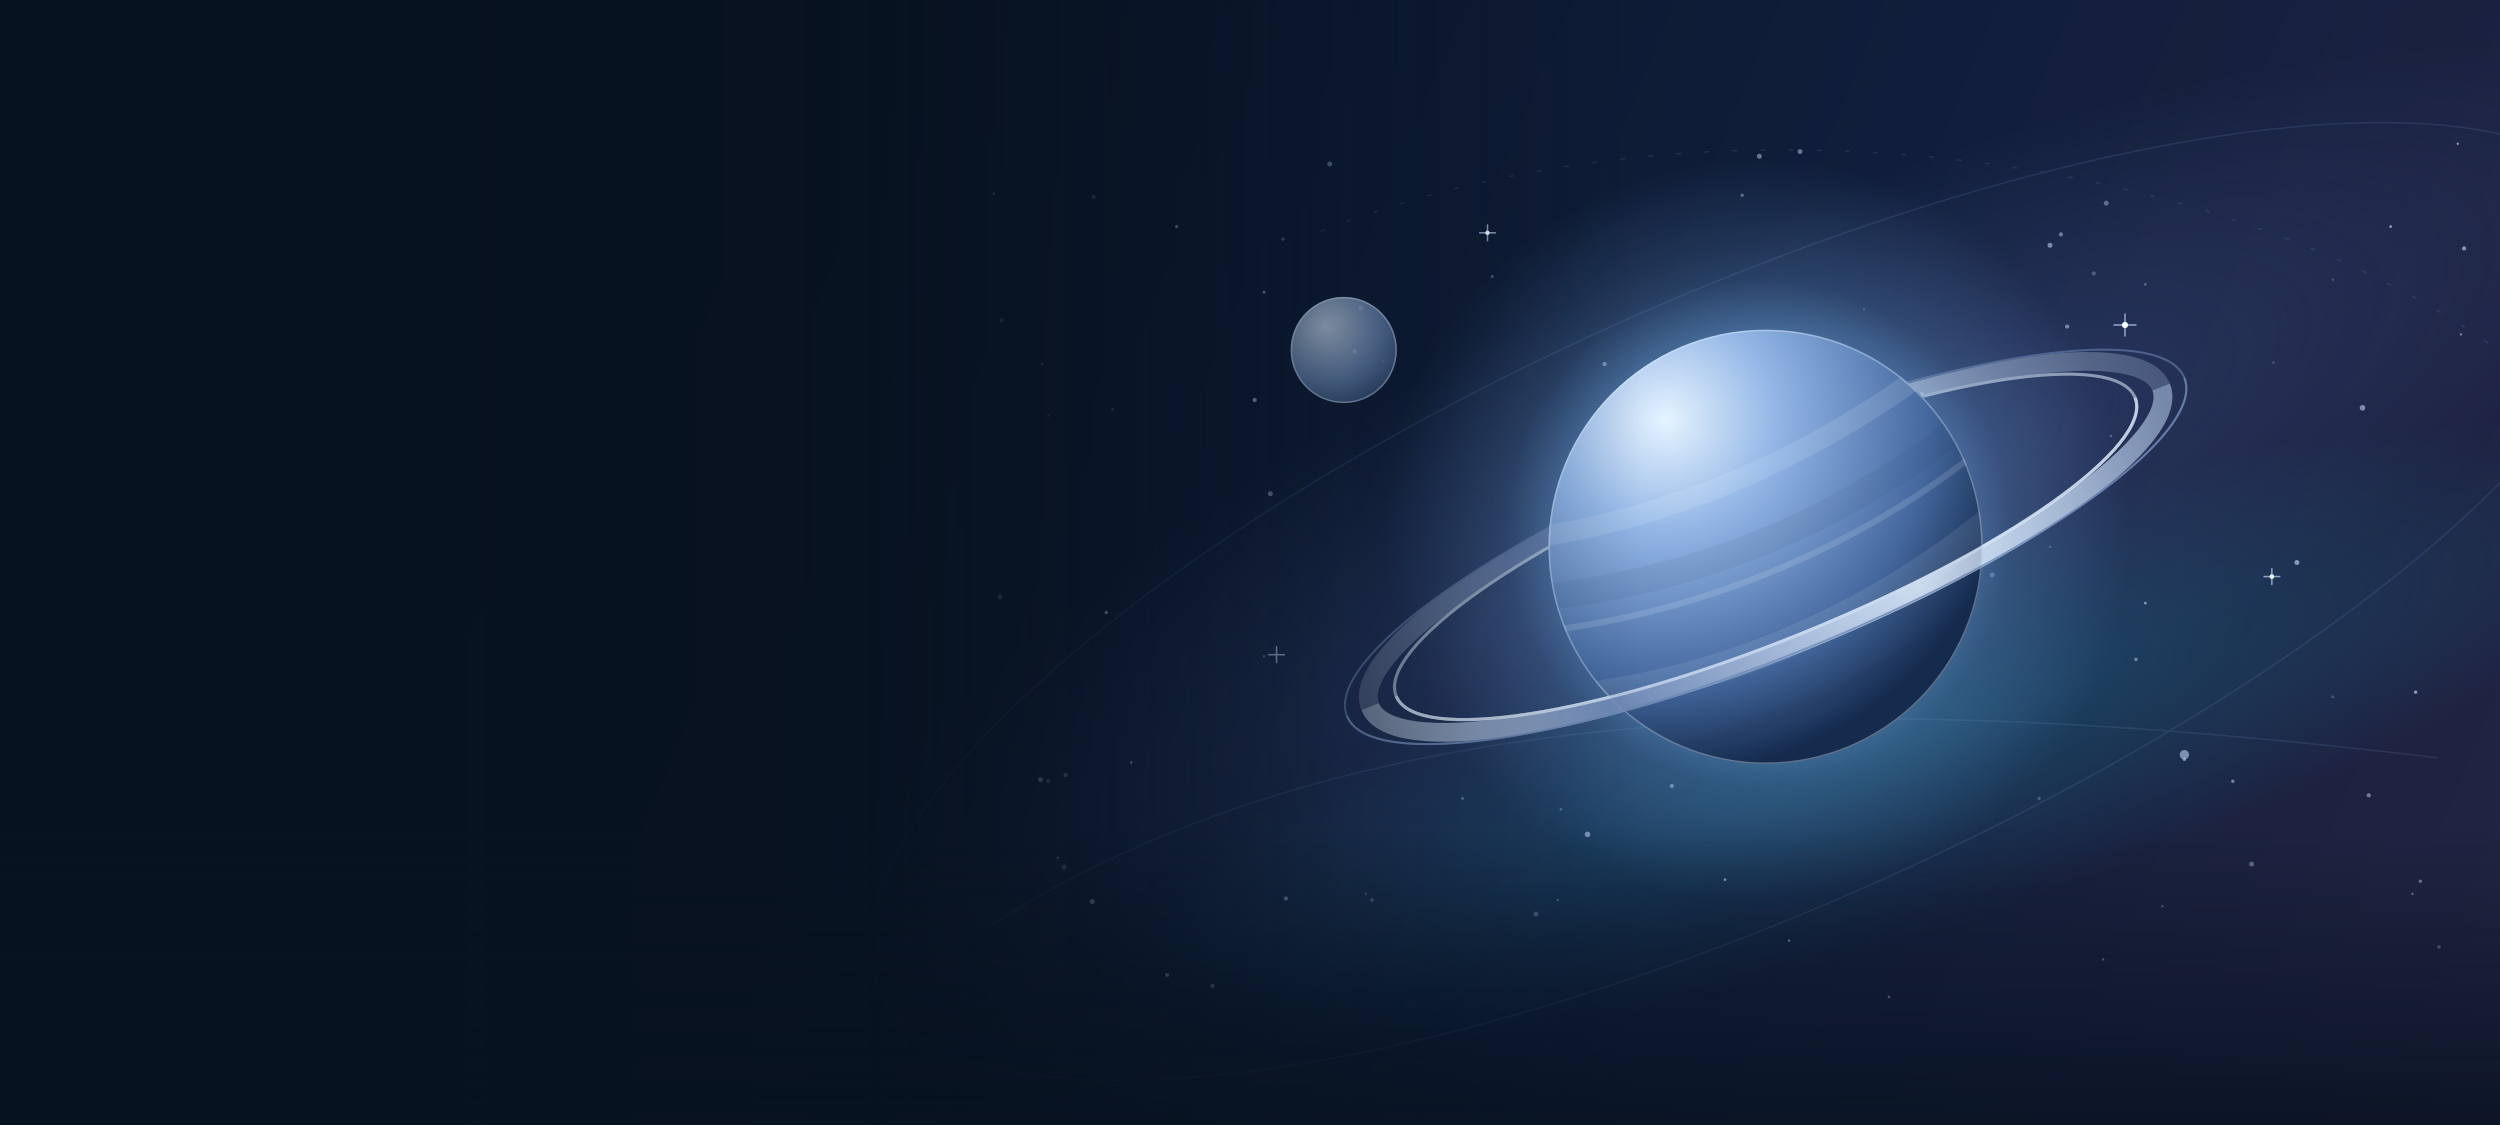
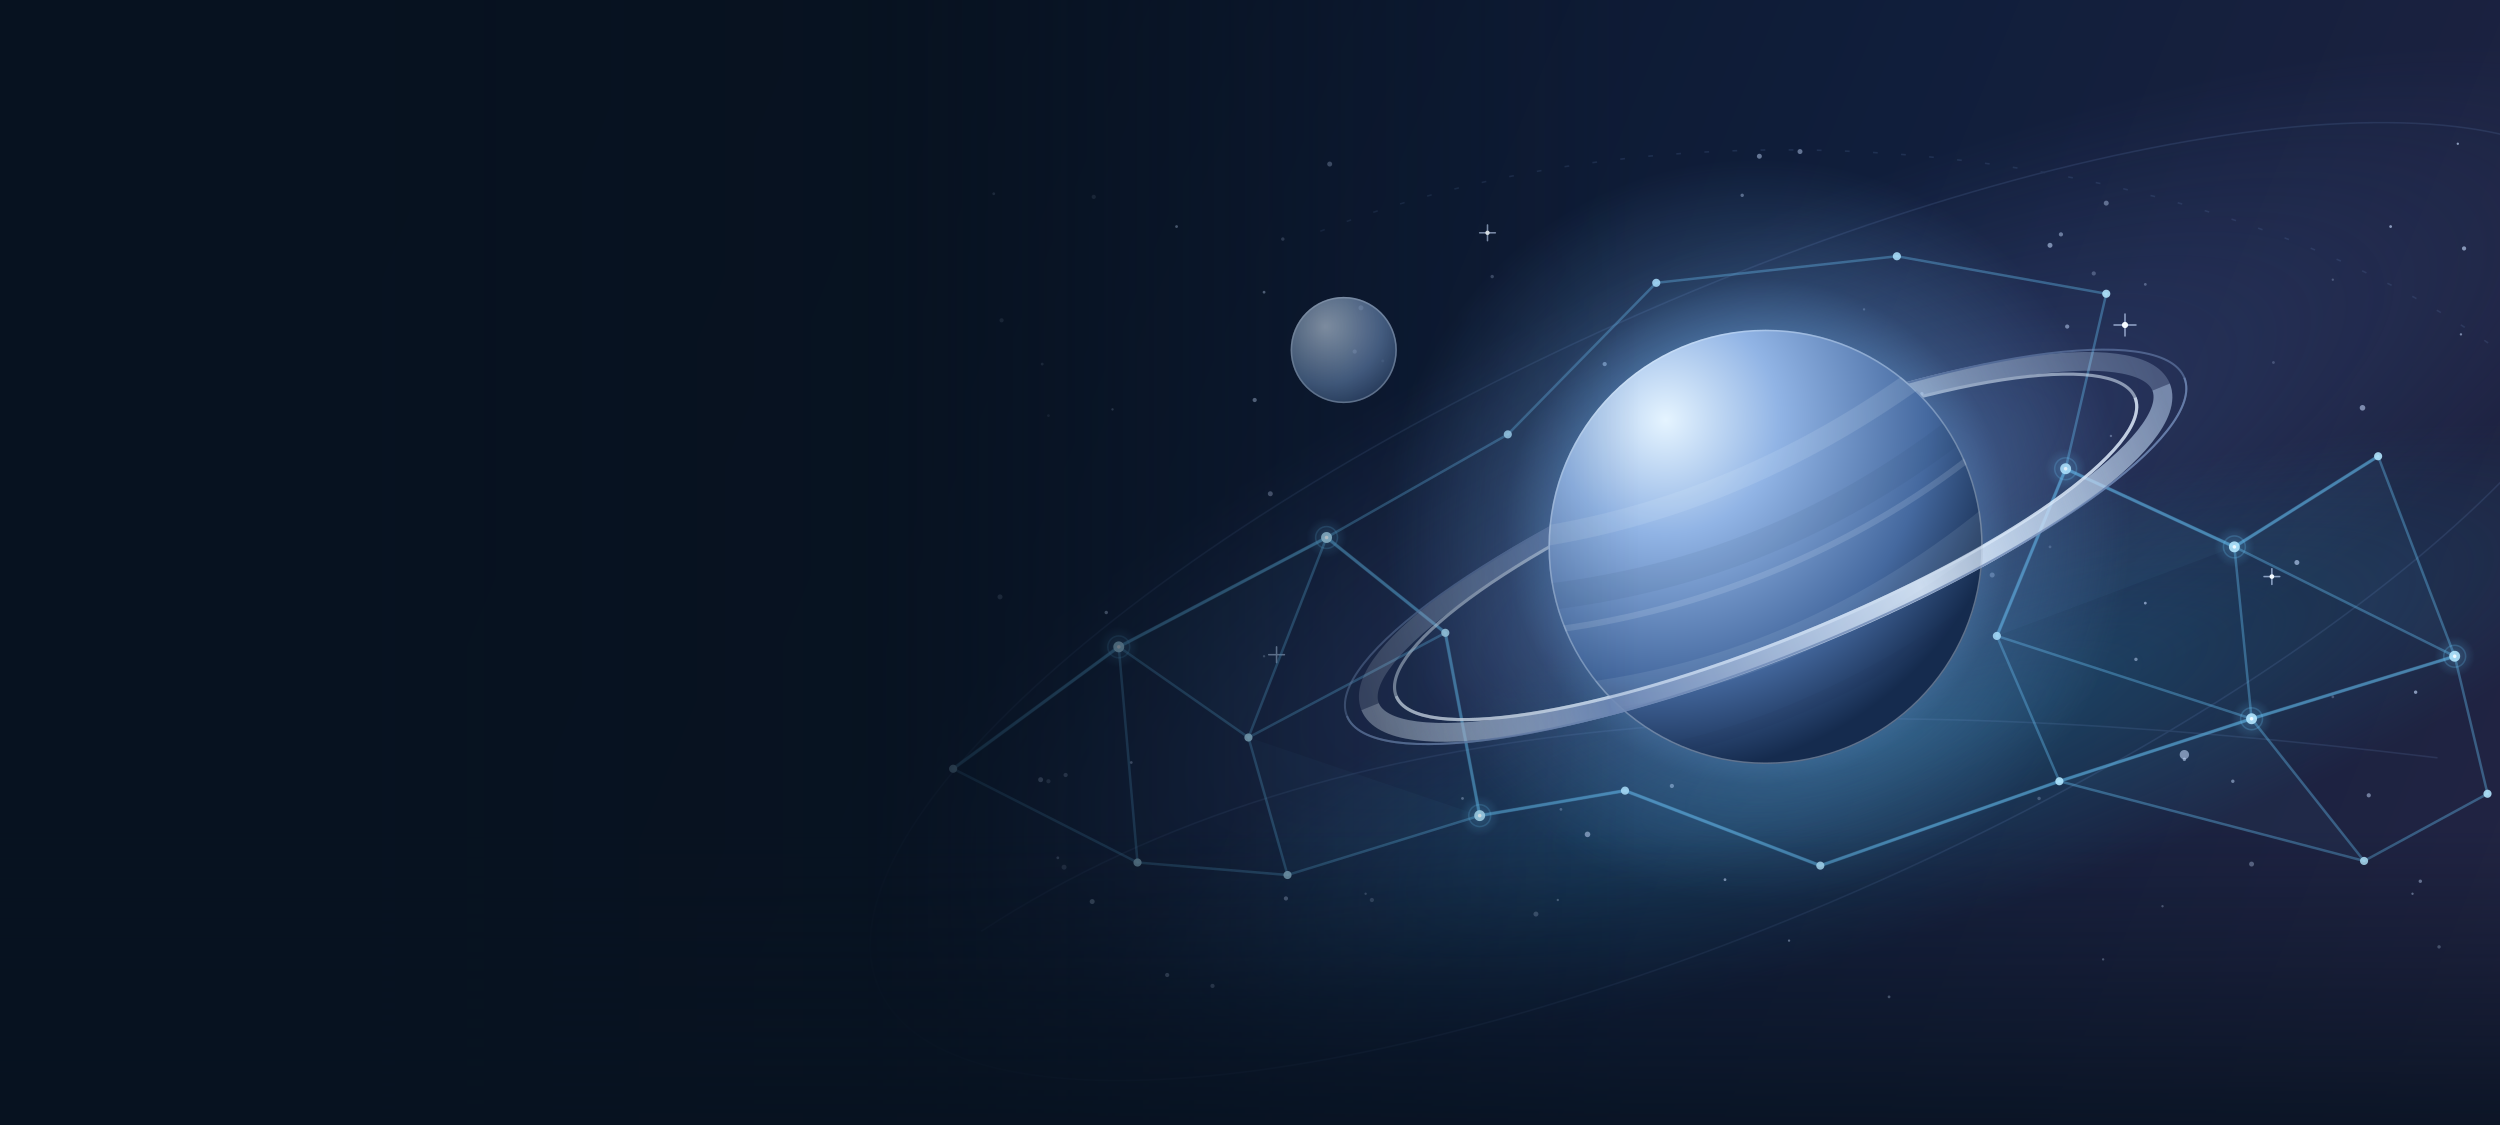
<svg xmlns="http://www.w3.org/2000/svg" width="1600" height="720" viewBox="0 0 1600 720" fill="none">
  <defs>
    <linearGradient id="space" x1="260" y1="100" x2="1600" y2="650" gradientUnits="userSpaceOnUse">
      <stop stop-color="#06101F" />
      <stop offset=".6" stop-color="#101E3B" />
      <stop offset="1" stop-color="#222443" />
    </linearGradient>
    <radialGradient id="nebula" cx="0" cy="0" r="1" gradientTransform="translate(1130 345) rotate(-24) scale(650 190)" gradientUnits="userSpaceOnUse">
      <stop stop-color="#5266A8" stop-opacity=".48" />
      <stop offset=".45" stop-color="#5266A8" stop-opacity=".22" />
      <stop offset="1" stop-color="#5266A8" stop-opacity="0" />
    </radialGradient>
    <radialGradient id="nebulaBlue" cx="0" cy="0" r="1" gradientTransform="translate(1210 475) rotate(-18) scale(530 125)" gradientUnits="userSpaceOnUse">
      <stop stop-color="#236F93" stop-opacity=".48" />
      <stop offset="1" stop-color="#236F93" stop-opacity="0" />
    </radialGradient>
    <radialGradient id="halo" cx="0" cy="0" r="1" gradientTransform="translate(1125 340) scale(238)" gradientUnits="userSpaceOnUse">
      <stop offset=".46" stop-color="#6AA0D8" stop-opacity=".7" />
      <stop offset=".68" stop-color="#6AA0D8" stop-opacity=".24" />
      <stop offset="1" stop-color="#6AA0D8" stop-opacity="0" />
    </radialGradient>
    <radialGradient id="planet" cx="0" cy="0" r="1" gradientTransform="translate(1066 269) rotate(48) scale(226 228)" gradientUnits="userSpaceOnUse">
      <stop stop-color="#E5F4FF" />
      <stop offset=".32" stop-color="#91B4E5" />
      <stop offset=".74" stop-color="#45699F" />
      <stop offset="1" stop-color="#152B4E" />
    </radialGradient>
    <linearGradient id="ring" x1="857" y1="350" x2="1403" y2="350" gradientUnits="userSpaceOnUse">
      <stop stop-color="#E2F0FF" stop-opacity=".35" />
      <stop offset=".26" stop-color="#718BB8" />
      <stop offset=".65" stop-color="#E2F0FF" />
      <stop offset="1" stop-color="#B3CBEA" stop-opacity=".48" />
    </linearGradient>
    <radialGradient id="moon" cx="0" cy="0" r="1" gradientTransform="translate(848 209) rotate(45) scale(61)" gradientUnits="userSpaceOnUse">
      <stop stop-color="#D8EAFF" />
      <stop offset=".6" stop-color="#698AB8" />
      <stop offset="1" stop-color="#253E64" />
    </radialGradient>
    <linearGradient id="leftFade" x1="180" y1="360" x2="1050" y2="360" gradientUnits="userSpaceOnUse">
      <stop stop-color="#071220" />
      <stop offset=".43" stop-color="#071220" stop-opacity=".92" />
      <stop offset=".78" stop-color="#071220" stop-opacity=".26" />
      <stop offset="1" stop-color="#071220" stop-opacity="0" />
    </linearGradient>
    <linearGradient id="haze" x1="800" y1="530" x2="800" y2="720" gradientUnits="userSpaceOnUse">
      <stop stop-color="#071220" stop-opacity="0" />
      <stop offset="1" stop-color="#071220" stop-opacity=".82" />
    </linearGradient>
    <clipPath id="planetClip">
      <circle cx="1130" cy="350" r="139" />
    </clipPath>
+     <radialGradient id="networkNodeGlow">
+       <stop stop-color="#65BFF1" stop-opacity=".3" />
+       <stop offset="1" stop-color="#65BFF1" stop-opacity="0" />
+     </radialGradient>
  </defs>
  <path d="M0 0H1600V720H0Z" fill="url(#space)" />
  <path d="M0 0H1600V720H0Z" fill="url(#nebula)" />
  <path d="M0 0H1600V720H0Z" fill="url(#nebulaBlue)" />
  <g stroke="#6B8CC5" stroke-width="1" opacity=".17">
    <ellipse cx="1120" cy="385" rx="610" ry="197" transform="rotate(-24 1120 385)" />
    <path d="M628 596C855 448 1170 438 1560 485" />
    <path d="M845 148C1090 53 1415 94 1596 222" stroke-dasharray="3 15" />
  </g>
  <g fill="#C8DDFF" opacity=".86">
    <circle cx="1575" cy="214" r="0.75" opacity="0.62" />
    <circle cx="809" cy="187" r="0.9" opacity="0.66" />
    <circle cx="1319" cy="150" r="1.35" opacity="0.53" />
    <circle cx="1193" cy="198" r="0.75" opacity="0.31" />
    <circle cx="1516" cy="509" r="1.35" opacity="0.56" />
    <circle cx="1001" cy="394" r="1.6" opacity="0.46" />
    <circle cx="1145" cy="602" r="0.75" opacity="0.69" />
    <circle cx="1323" cy="209" r="1.35" opacity="0.58" />
    <circle cx="1011" cy="378" r="0.75" opacity="0.71" />
    <circle cx="1530" cy="145" r="0.9" opacity="0.72" />
    <circle cx="1230" cy="252" r="1.1" opacity="0.54" />
    <circle cx="681" cy="555" r="1.6" opacity="0.39" />
    <circle cx="997" cy="576" r="0.75" opacity="0.45" />
    <circle cx="667" cy="233" r="0.9" opacity="0.35" />
    <circle cx="640" cy="382" r="1.6" opacity="0.46" />
    <circle cx="1441" cy="553" r="1.6" opacity="0.44" />
    <circle cx="874" cy="572" r="0.75" opacity="0.38" />
    <circle cx="671" cy="500" r="1.35" opacity="0.38" />
    <circle cx="636" cy="124" r="0.9" opacity="0.51" />
    <circle cx="851" cy="105" r="1.6" opacity="0.41" />
    <circle cx="1470" cy="360" r="1.6" opacity="0.71" />
    <circle cx="1134" cy="298" r="1.35" opacity="0.29" />
    <circle cx="671" cy="266" r="0.9" opacity="0.24" />
    <circle cx="712" cy="262" r="0.75" opacity="0.46" />
    <circle cx="1115" cy="125" r="1.1" opacity="0.46" />
    <circle cx="1577" cy="159" r="1.35" opacity="0.70" />
    <circle cx="867" cy="225" r="1.35" opacity="0.56" />
    <circle cx="677" cy="549" r="0.9" opacity="0.58" />
    <circle cx="1493" cy="446" r="0.9" opacity="0.29" />
    <circle cx="1546" cy="443" r="1.1" opacity="0.72" />
    <circle cx="1573" cy="92" r="0.75" opacity="0.75" />
    <circle cx="1561" cy="606" r="1.1" opacity="0.47" />
    <circle cx="1340" cy="175" r="1.35" opacity="0.32" />
    <circle cx="1104" cy="563" r="0.9" opacity="0.75" />
    <circle cx="747" cy="624" r="1.35" opacity="0.72" />
    <circle cx="724" cy="488" r="0.9" opacity="0.63" />
    <circle cx="1149" cy="368" r="1.1" opacity="0.37" />
    <circle cx="885" cy="231" r="0.9" opacity="0.31" />
    <circle cx="666" cy="499" r="1.6" opacity="0.63" />
    <circle cx="1223" cy="406" r="1.35" opacity="0.50" />
    <circle cx="1373" cy="182" r="0.9" opacity="0.37" />
    <circle cx="1544" cy="572" r="0.75" opacity="0.58" />
    <circle cx="753" cy="145" r="0.9" opacity="0.74" />
    <circle cx="1455" cy="232" r="0.9" opacity="0.26" />
    <circle cx="1011" cy="371" r="1.6" opacity="0.65" />
    <circle cx="936" cy="511" r="0.9" opacity="0.47" />
    <circle cx="1398" cy="486" r="1.1" opacity="0.62" />
    <circle cx="1005" cy="369" r="1.35" opacity="0.38" />
    <circle cx="1351" cy="279" r="0.75" opacity="0.40" />
    <circle cx="1429" cy="500" r="1.1" opacity="0.57" />
    <circle cx="682" cy="496" r="1.35" opacity="0.48" />
    <circle cx="700" cy="126" r="1.35" opacity="0.26" />
    <circle cx="823" cy="575" r="1.35" opacity="0.61" />
    <circle cx="1549" cy="564" r="1.1" opacity="0.58" />
    <circle cx="1275" cy="368" r="1.6" opacity="0.38" />
    <circle cx="955" cy="177" r="1.1" opacity="0.31" />
    <circle cx="1346" cy="614" r="0.75" opacity="0.56" />
    <circle cx="821" cy="153" r="1.1" opacity="0.32" />
    <circle cx="1140" cy="438" r="0.75" opacity="0.49" />
    <circle cx="809" cy="420" r="0.75" opacity="0.41" />
    <circle cx="1070" cy="503" r="1.35" opacity="0.54" />
    <circle cx="1114" cy="330" r="1.1" opacity="0.30" />
    <circle cx="999" cy="518" r="0.9" opacity="0.34" />
    <circle cx="1384" cy="580" r="0.75" opacity="0.43" />
    <circle cx="878" cy="576" r="1.35" opacity="0.32" />
    <circle cx="1367" cy="422" r="1.1" opacity="0.56" />
    <circle cx="1209" cy="438" r="1.1" opacity="0.50" />
    <circle cx="1493" cy="179" r="0.75" opacity="0.30" />
    <circle cx="803" cy="256" r="1.35" opacity="0.69" />
    <circle cx="1209" cy="638" r="0.9" opacity="0.65" />
    <circle cx="1305" cy="511" r="1.1" opacity="0.29" />
    <circle cx="708" cy="392" r="1.1" opacity="0.76" />
    <circle cx="1312" cy="157" r="1.6" opacity="0.63" />
    <circle cx="699" cy="577" r="1.6" opacity="0.73" />
    <circle cx="776" cy="631" r="1.35" opacity="0.58" />
    <circle cx="641" cy="205" r="1.35" opacity="0.39" />
    <circle cx="1152" cy="97" r="1.6" opacity="0.52" />
    <circle cx="1312" cy="350" r="0.9" opacity="0.25" />
    <circle cx="1126" cy="100" r="1.6" opacity="0.54" />
    <circle cx="1080" cy="257" r="1.6" opacity="0.56" />
    <circle cx="871" cy="197" r="1.6" opacity="0.51" />
    <circle cx="983" cy="585" r="1.6" opacity="0.36" />
    <circle cx="1348" cy="130" r="1.6" opacity="0.46" />
    <circle cx="1027" cy="233" r="1.35" opacity="0.63" />
    <circle cx="1373" cy="386" r="0.9" opacity="0.67" />
    <circle cx="813" cy="316" r="1.6" opacity="0.52" />
  </g>
  <g stroke="#C8DDFF" stroke-linecap="round" opacity=".65">
    <path d="M1360 201V215M1353 208H1367" />
    <path d="M1454 364V374M1449 369H1459" />
    <path d="M952 144V154M947 149H957" />
    <path d="M817 414V424M812 419H822" />
  </g>
  <g fill="#F5FBFF">
    <circle cx="1360" cy="208" r="2" />
    <circle cx="1454" cy="369" r="1.5" />
    <circle cx="952" cy="149" r="1.4" />
  </g>
+   <g id="network-mesh">
+     <g fill="#65BFF1" opacity=".045">
+       <polygon points="716,414 799,472 849,344" />
+       <polygon points="799,472 947,522 824,560" />
+       <polygon points="1322,300 1430,350 1278,407" />
+       <polygon points="1430,350 1522,292 1571,420" />
+       <polygon points="1318,500 1441,460 1513,551" />
+     </g>
+     <g stroke="#65BFF1" stroke-width="1.6" stroke-opacity=".38" stroke-linecap="round" stroke-linejoin="round">
+       <path d="M610 492L716 414" />
+       <path d="M610 492L728 552" />
+       <path d="M716 414L799 472" />
+       <path d="M716 414L849 344" />
+       <path d="M799 472L849 344" />
+       <path d="M799 472L925 405" />
+       <path d="M799 472L824 560" />
+       <path d="M849 344L925 405" />
+       <path d="M849 344L965 278" />
+       <path d="M925 405L947 522" />
+       <path d="M947 522L824 560" />
+       <path d="M824 560L728 552" />
+       <path d="M716 414L728 552" />
+       <path d="M947 522L1040 506" />
+       <path d="M1040 506L1165 554" />
+       <path d="M1165 554L1318 500" />
+       <path d="M965 278L1060 181" />
+       <path d="M1060 181L1214 164" />
+       <path d="M1214 164L1348 188" />
+       <path d="M1348 188L1322 300" />
+       <path d="M1322 300L1430 350" />
+       <path d="M1322 300L1278 407" />
+       <path d="M1430 350L1522 292" />
+       <path d="M1522 292L1571 420" />
+       <path d="M1430 350L1571 420" />
+       <path d="M1430 350L1441 460" />
+       <path d="M1278 407L1441 460" />
+       <path d="M1278 407L1318 500" />
+       <path d="M1318 500L1441 460" />
+       <path d="M1441 460L1513 551" />
+       <path d="M1441 460L1571 420" />
+       <path d="M1571 420L1592 508" />
+       <path d="M1513 551L1592 508" />
+       <path d="M1318 500L1513 551" />
+     </g>
+     <g stroke="#65BFF1" stroke-width="2.2" stroke-opacity=".34" stroke-linecap="round" stroke-linejoin="round">
+       <polyline points="610,492 716,414 849,344 925,405 947,522 1040,506 1165,554 1318,500 1441,460 1571,420" />
+       <polyline points="1278,407 1322,300 1430,350 1522,292" />
+     </g>
+     <g>
+       <circle cx="716" cy="414" r="13" fill="url(#networkNodeGlow)" />
+       <circle cx="716" cy="414" r="7" stroke="#65BFF1" stroke-opacity=".24" />
+       <circle cx="849" cy="344" r="13" fill="url(#networkNodeGlow)" />
+       <circle cx="849" cy="344" r="7" stroke="#65BFF1" stroke-opacity=".24" />
+       <circle cx="947" cy="522" r="13" fill="url(#networkNodeGlow)" />
+       <circle cx="947" cy="522" r="7" stroke="#65BFF1" stroke-opacity=".24" />
+       <circle cx="1322" cy="300" r="13" fill="url(#networkNodeGlow)" />
+       <circle cx="1322" cy="300" r="7" stroke="#65BFF1" stroke-opacity=".24" />
+       <circle cx="1430" cy="350" r="13" fill="url(#networkNodeGlow)" />
+       <circle cx="1430" cy="350" r="7" stroke="#65BFF1" stroke-opacity=".24" />
+       <circle cx="1441" cy="460" r="13" fill="url(#networkNodeGlow)" />
+       <circle cx="1441" cy="460" r="7" stroke="#65BFF1" stroke-opacity=".24" />
+       <circle cx="1571" cy="420" r="13" fill="url(#networkNodeGlow)" />
+       <circle cx="1571" cy="420" r="7" stroke="#65BFF1" stroke-opacity=".24" />
+     </g>
+     <g fill="#B3E7FF" fill-opacity=".88">
+       <circle cx="610" cy="492" r="2.6" />
+       <circle cx="716" cy="414" r="3.5" />
+       <circle cx="799" cy="472" r="2.6" />
+       <circle cx="849" cy="344" r="3.5" />
+       <circle cx="925" cy="405" r="2.6" />
+       <circle cx="947" cy="522" r="3.5" />
+       <circle cx="824" cy="560" r="2.6" />
+       <circle cx="728" cy="552" r="2.6" />
+       <circle cx="965" cy="278" r="2.6" />
+       <circle cx="1040" cy="506" r="2.6" />
+       <circle cx="1165" cy="554" r="2.6" />
+       <circle cx="1318" cy="500" r="2.6" />
+       <circle cx="1278" cy="407" r="2.6" />
+       <circle cx="1322" cy="300" r="3.5" />
+       <circle cx="1430" cy="350" r="3.5" />
+       <circle cx="1522" cy="292" r="2.6" />
+       <circle cx="1571" cy="420" r="3.5" />
+       <circle cx="1441" cy="460" r="3.5" />
+       <circle cx="1513" cy="551" r="2.6" />
+       <circle cx="1592" cy="508" r="2.6" />
+       <circle cx="1348" cy="188" r="2.6" />
+       <circle cx="1214" cy="164" r="2.6" />
+       <circle cx="1060" cy="181" r="2.6" />
+     </g>
+     <g fill="#F5FCFF" opacity=".9">
+       <circle cx="716" cy="414" r="1.15" />
+       <circle cx="849" cy="344" r="1.15" />
+       <circle cx="947" cy="522" r="1.15" />
+       <circle cx="1322" cy="300" r="1.15" />
+       <circle cx="1430" cy="350" r="1.15" />
+       <circle cx="1441" cy="460" r="1.15" />
+       <circle cx="1571" cy="420" r="1.15" />
+     </g>
+   </g>
  <circle cx="860" cy="224" r="34" fill="url(#moon)" opacity=".77" />
  <circle cx="860" cy="224" r="33.5" stroke="#D8EAFF" stroke-opacity=".42" />
  <circle cx="1125" cy="340" r="240" fill="url(#halo)" />
  <g transform="rotate(-22 1130 350)" opacity=".54">
    <ellipse cx="1130" cy="350" rx="273" ry="65" stroke="url(#ring)" stroke-width="12" />
    <ellipse cx="1130" cy="350" rx="289" ry="70" stroke="#718BB8" stroke-width="1.3" />
    <ellipse cx="1130" cy="350" rx="255" ry="60" stroke="#E2F0FF" stroke-width="2" />
  </g>
  <circle cx="1130" cy="350" r="139" fill="url(#planet)" />
  <g clip-path="url(#planetClip)" transform="rotate(-22 1130 350)">
    <path d="M972 283C1080 314 1190 308 1294 277" stroke="#E5F4FF" stroke-width="13" opacity=".13" />
    <path d="M976 324C1090 357 1190 352 1293 320" stroke="#152B4E" stroke-width="17" opacity=".07" />
    <path d="M975 346C1079 375 1192 372 1286 342" stroke="#E5F4FF" stroke-width="4" opacity=".15" />
    <path d="M976 393C1081 423 1189 417 1290 382" stroke="#E5F4FF" stroke-width="19" opacity=".1" />
    <path d="M996 441C1090 464 1188 453 1277 426" stroke="#152B4E" stroke-width="8" opacity=".08" />
  </g>
  <circle cx="1130" cy="350" r="138.5" stroke="#E5F4FF" stroke-opacity=".35" />
  <g transform="rotate(-22 1130 350)" opacity=".86">
    <path d="M857 350A273 65 0 0 0 1403 350" stroke="url(#ring)" stroke-width="12" />
    <path d="M841 350A289 70 0 0 0 1419 350" stroke="#718BB8" stroke-width="1.3" opacity=".75" />
    <path d="M875 350A255 60 0 0 0 1385 350" stroke="#E2F0FF" stroke-width="2" opacity=".72" />
  </g>
  <g fill="#C8DDFF" opacity=".55">
    <circle cx="1398" cy="483" r="3" />
    <circle cx="1016" cy="534" r="1.8" />
    <circle cx="1512" cy="261" r="1.8" />
  </g>
  <path d="M0 0H1600V720H0Z" fill="url(#leftFade)" />
  <path d="M0 500H1600V720H0Z" fill="url(#haze)" />
</svg>
